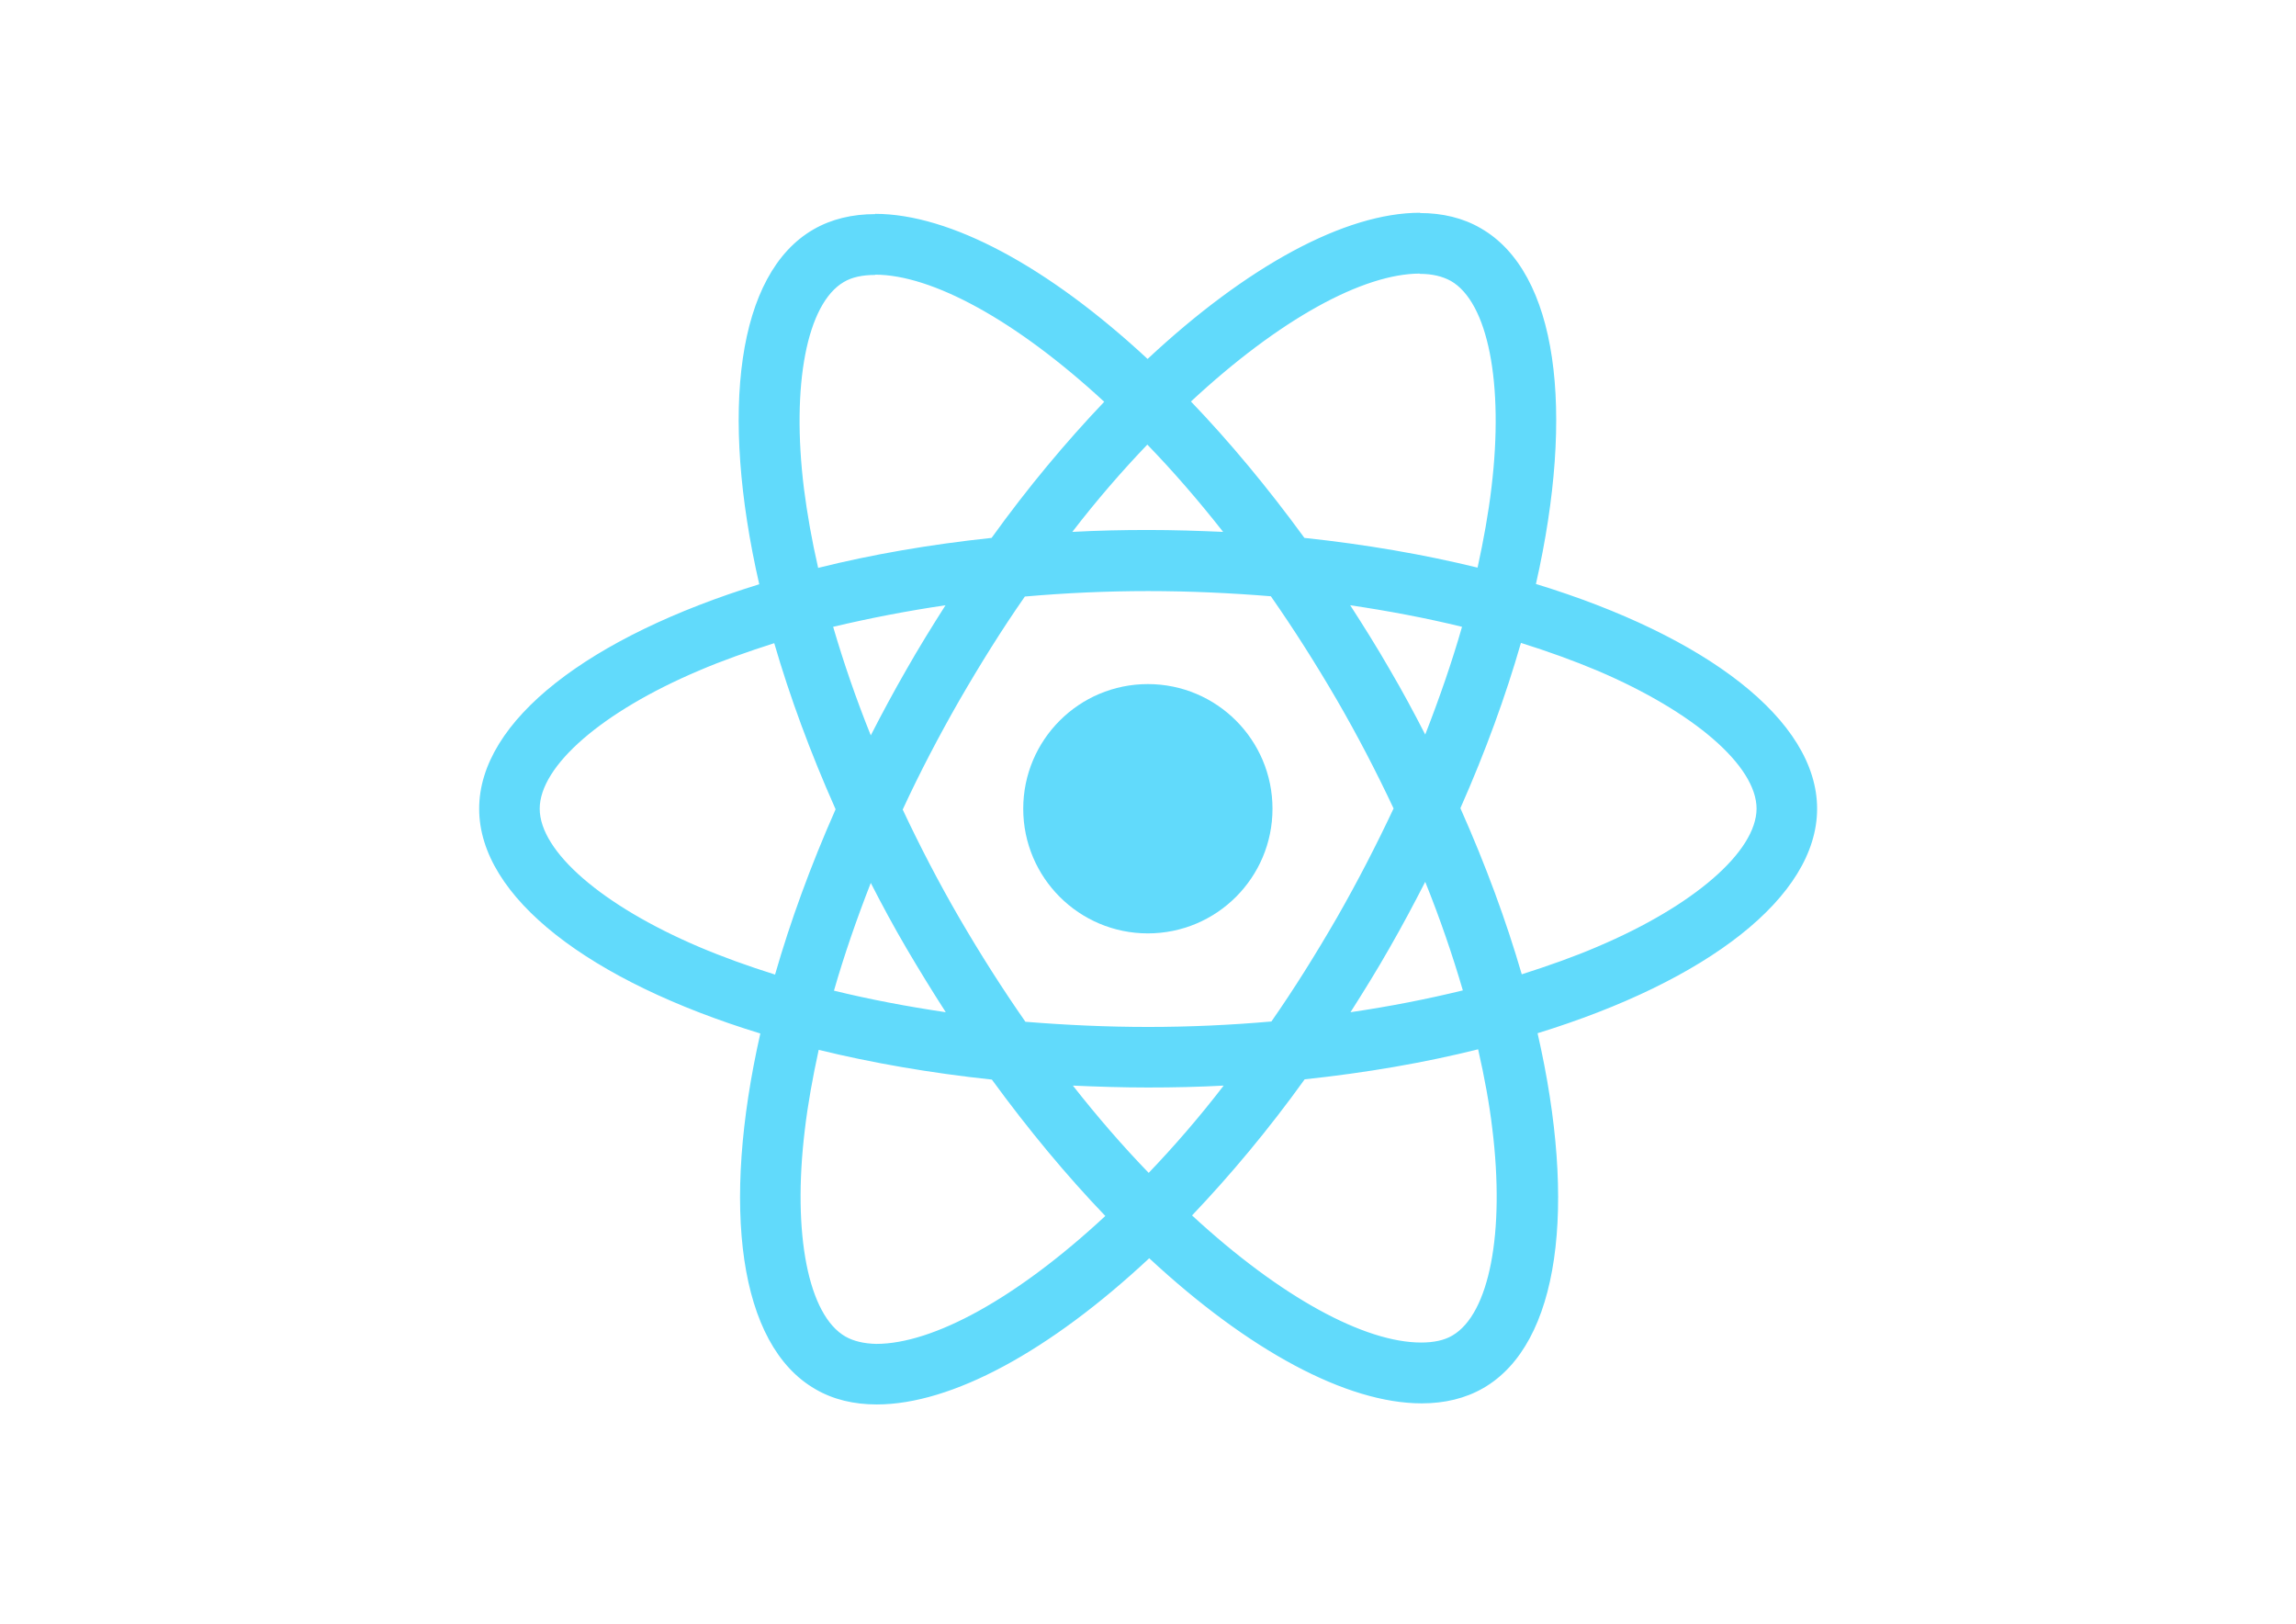
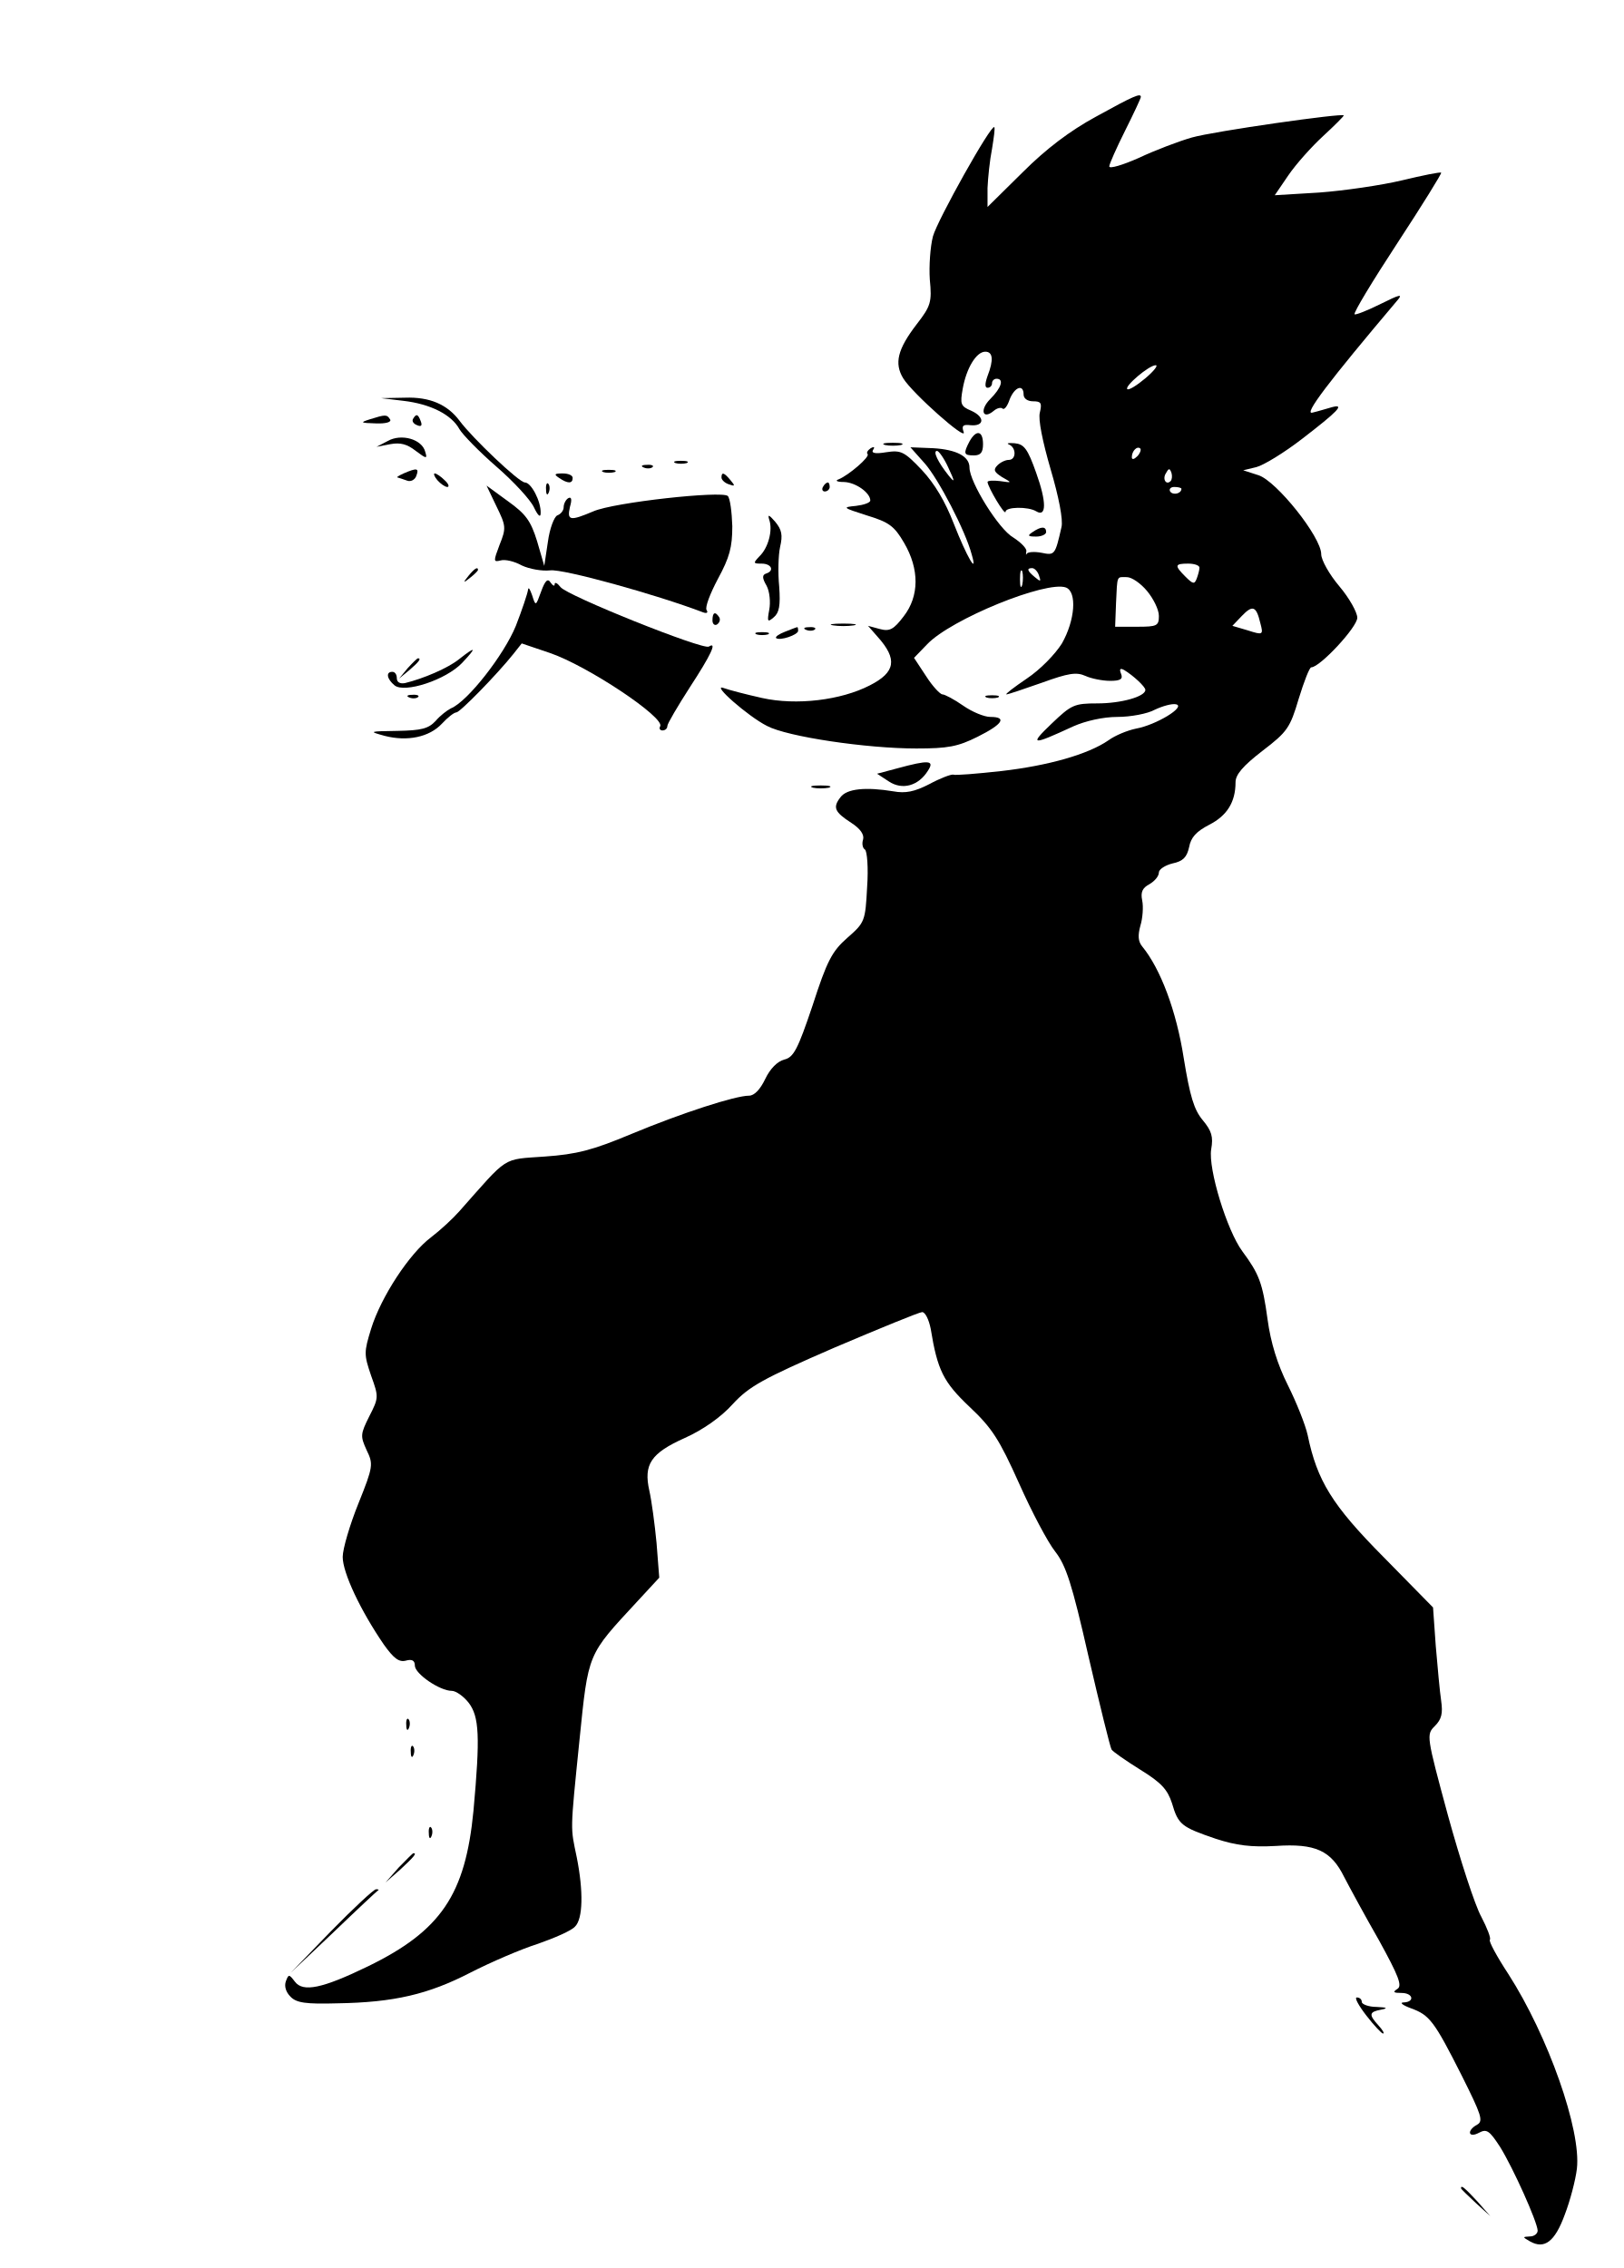
- <svg xmlns="http://www.w3.org/2000/svg" viewBox="0 0 841.9 595.3">
-   <g fill="#61DAFB">
-     <path d="M666.3 296.5c0-32.5-40.7-63.3-103.1-82.4 14.4-63.6 8-114.2-20.2-130.4-6.5-3.8-14.1-5.6-22.4-5.6v22.3c4.6 0 8.3.9 11.4 2.6 13.6 7.8 19.5 37.5 14.9 75.7-1.1 9.4-2.9 19.3-5.1 29.4-19.6-4.8-41-8.5-63.5-10.9-13.5-18.5-27.5-35.3-41.6-50 32.6-30.3 63.2-46.9 84-46.9V78c-27.5 0-63.5 19.6-99.9 53.6-36.4-33.8-72.4-53.2-99.9-53.2v22.3c20.7 0 51.4 16.5 84 46.6-14 14.7-28 31.4-41.3 49.9-22.6 2.4-44 6.1-63.6 11-2.3-10-4-19.7-5.2-29-4.7-38.2 1.1-67.9 14.6-75.8 3-1.8 6.9-2.6 11.5-2.6V78.5c-8.4 0-16 1.8-22.6 5.6-28.1 16.2-34.4 66.7-19.9 130.1-62.2 19.2-102.7 49.9-102.7 82.3 0 32.5 40.7 63.3 103.1 82.4-14.4 63.6-8 114.2 20.2 130.4 6.5 3.8 14.1 5.6 22.5 5.6 27.5 0 63.5-19.6 99.9-53.6 36.4 33.8 72.4 53.2 99.9 53.2 8.4 0 16-1.8 22.6-5.6 28.1-16.2 34.4-66.7 19.9-130.1 62-19.1 102.5-49.9 102.5-82.3zm-130.2-66.7c-3.7 12.9-8.3 26.2-13.5 39.5-4.1-8-8.4-16-13.1-24-4.6-8-9.5-15.8-14.4-23.4 14.2 2.1 27.9 4.7 41 7.9zm-45.8 106.5c-7.8 13.5-15.8 26.3-24.1 38.2-14.9 1.3-30 2-45.2 2-15.1 0-30.2-.7-45-1.9-8.3-11.9-16.4-24.6-24.2-38-7.6-13.1-14.5-26.4-20.8-39.8 6.2-13.4 13.2-26.8 20.7-39.9 7.8-13.5 15.8-26.3 24.1-38.2 14.9-1.3 30-2 45.2-2 15.1 0 30.2.7 45 1.9 8.3 11.9 16.4 24.6 24.2 38 7.6 13.1 14.5 26.4 20.8 39.8-6.3 13.4-13.2 26.8-20.7 39.9zm32.3-13c5.4 13.4 10 26.8 13.8 39.8-13.1 3.2-26.9 5.9-41.2 8 4.9-7.7 9.8-15.6 14.4-23.7 4.6-8 8.9-16.1 13-24.1zM421.2 430c-9.3-9.6-18.6-20.3-27.8-32 9 .4 18.2.7 27.5.7 9.4 0 18.7-.2 27.8-.7-9 11.7-18.3 22.4-27.5 32zm-74.4-58.9c-14.2-2.1-27.9-4.7-41-7.9 3.7-12.9 8.3-26.2 13.5-39.5 4.1 8 8.4 16 13.1 24 4.7 8 9.5 15.8 14.4 23.4zM420.7 163c9.3 9.6 18.6 20.3 27.8 32-9-.4-18.2-.7-27.5-.7-9.4 0-18.7.2-27.8.7 9-11.7 18.3-22.4 27.5-32zm-74 58.9c-4.9 7.7-9.8 15.6-14.4 23.7-4.6 8-8.9 16-13 24-5.4-13.4-10-26.8-13.8-39.8 13.1-3.1 26.9-5.8 41.2-7.9zm-90.5 125.2c-35.4-15.1-58.3-34.9-58.3-50.6 0-15.7 22.9-35.6 58.3-50.6 8.6-3.7 18-7 27.7-10.1 5.7 19.6 13.2 40 22.5 60.9-9.2 20.8-16.6 41.1-22.2 60.6-9.9-3.1-19.3-6.5-28-10.2zM310 490c-13.6-7.8-19.5-37.5-14.9-75.7 1.1-9.4 2.9-19.3 5.1-29.4 19.6 4.8 41 8.5 63.5 10.9 13.5 18.5 27.5 35.3 41.6 50-32.6 30.3-63.2 46.9-84 46.9-4.5-.1-8.3-1-11.3-2.7zm237.2-76.2c4.7 38.2-1.1 67.9-14.6 75.8-3 1.8-6.9 2.6-11.5 2.6-20.7 0-51.4-16.5-84-46.6 14-14.7 28-31.4 41.3-49.9 22.6-2.4 44-6.1 63.6-11 2.3 10.1 4.1 19.8 5.2 29.1zm38.5-66.7c-8.6 3.7-18 7-27.7 10.1-5.7-19.6-13.2-40-22.5-60.9 9.2-20.8 16.6-41.1 22.2-60.6 9.9 3.1 19.3 6.5 28.1 10.2 35.4 15.1 58.3 34.9 58.3 50.6-.1 15.7-23 35.6-58.4 50.6zM320.8 78.4z" />
-     <circle cx="420.9" cy="296.5" r="45.7" />
-     <path d="M520.5 78.1z" />
+ <svg xmlns="http://www.w3.org/2000/svg" version="1.0" width="360pt" height="503pt" viewBox="0 0 360 503" preserveAspectRatio="xMidYMid meet">
+   <g transform="translate(0,503) scale(0.1,-0.1)" fill="#000000" stroke="none">
+     <path d="M2430 4771 c-57 -31 -110 -71 -162 -123 l-78 -77 0 42 c1 23 5 62 10 87 4 25 7 46 5 48 -7 7 -126 -206 -136 -242 -6 -23 -9 -66 -7 -96 5 -50 2 -59 -29 -99 -43 -56 -50 -87 -30 -120 20 -33 143 -142 134 -119 -5 14 -1 17 15 15 31 -3 33 18 2 32 -24 10 -25 15 -19 49 8 45 30 82 50 82 17 0 19 -18 5 -54 -6 -17 -6 -26 0 -26 6 0 10 5 10 10 0 6 5 10 10 10 17 0 11 -20 -14 -45 -24 -24 -17 -47 8 -26 7 6 16 8 19 5 4 -4 11 5 16 20 11 28 31 35 31 11 0 -9 9 -15 21 -15 18 0 20 -4 15 -25 -4 -15 6 -64 24 -126 18 -61 28 -112 24 -128 -14 -62 -15 -63 -44 -57 -16 3 -30 2 -33 -2 -2 -4 -2 -2 -1 5 2 6 -12 20 -29 31 -32 18 -97 123 -97 155 0 25 -29 40 -81 43 l-50 2 32 -36 c30 -34 90 -149 104 -202 14 -48 -11 -5 -40 69 -19 49 -42 88 -71 119 -39 41 -46 44 -79 39 -24 -4 -33 -2 -29 5 5 7 2 8 -5 4 -7 -5 -10 -10 -7 -13 6 -6 -42 -47 -64 -56 -9 -3 -4 -6 12 -6 26 -1 58 -24 58 -41 0 -5 -15 -10 -32 -12 -31 -3 -29 -4 24 -21 49 -15 61 -23 83 -61 34 -58 34 -118 -1 -163 -22 -29 -31 -34 -53 -28 l-26 7 21 -24 c45 -50 40 -79 -17 -108 -64 -33 -163 -45 -239 -28 -36 8 -74 18 -85 22 -30 11 54 -63 96 -84 45 -24 221 -50 331 -50 70 0 92 4 136 26 56 28 66 44 28 44 -13 0 -40 11 -60 25 -20 14 -41 25 -46 25 -5 0 -22 18 -36 40 l-27 41 29 30 c53 56 265 142 308 126 25 -10 20 -73 -9 -124 -15 -24 -48 -58 -78 -78 -28 -19 -49 -35 -45 -35 4 0 39 12 79 26 58 21 76 24 96 15 13 -6 38 -11 55 -11 23 0 29 4 24 16 -4 10 -2 13 7 8 20 -12 47 -37 47 -44 0 -15 -54 -30 -106 -30 -52 0 -58 -3 -102 -45 -50 -48 -45 -49 48 -6 27 12 66 21 98 21 29 0 67 7 83 16 17 8 38 14 47 12 23 -5 -44 -46 -89 -54 -19 -4 -46 -15 -61 -26 -45 -31 -133 -56 -237 -68 -54 -6 -103 -10 -107 -8 -5 1 -29 -8 -53 -21 -33 -17 -53 -21 -80 -16 -61 10 -103 6 -117 -13 -18 -23 -13 -33 24 -57 20 -13 29 -26 26 -37 -3 -9 -1 -19 4 -22 5 -3 8 -41 5 -83 -4 -76 -5 -79 -44 -113 -34 -30 -45 -51 -77 -150 -33 -98 -42 -115 -63 -120 -15 -4 -31 -20 -42 -43 -11 -23 -24 -37 -36 -37 -30 0 -148 -38 -261 -85 -86 -36 -121 -45 -192 -50 -96 -7 -79 3 -189 -121 -14 -16 -42 -42 -63 -58 -48 -36 -111 -132 -133 -203 -16 -52 -16 -57 0 -104 17 -47 17 -49 -4 -90 -20 -40 -20 -44 -6 -75 15 -31 15 -36 -18 -118 -19 -47 -35 -101 -35 -119 0 -35 39 -118 91 -194 22 -31 34 -40 49 -36 14 4 20 0 20 -11 0 -18 55 -56 82 -56 9 0 26 -12 37 -26 24 -31 26 -75 11 -240 -18 -186 -72 -266 -234 -345 -101 -49 -144 -58 -162 -34 -13 17 -14 17 -20 1 -4 -11 0 -24 10 -34 13 -14 34 -17 104 -15 126 2 202 20 295 68 45 23 112 52 150 64 37 13 74 29 82 38 18 17 19 79 4 154 -14 68 -15 52 6 259 20 196 17 188 128 308 l49 53 -6 77 c-4 42 -11 94 -16 116 -13 58 3 83 79 117 40 18 80 46 106 75 36 39 66 56 225 125 101 43 189 79 195 79 7 0 15 -17 19 -37 15 -92 28 -118 86 -173 50 -47 66 -72 110 -170 28 -63 64 -131 80 -151 24 -31 37 -70 74 -233 25 -108 48 -201 51 -206 3 -5 32 -25 64 -45 47 -29 60 -44 70 -74 14 -48 21 -53 97 -79 46 -15 79 -19 133 -16 88 6 123 -10 152 -69 12 -23 46 -86 77 -140 44 -80 52 -101 41 -108 -11 -7 -9 -9 9 -9 26 0 30 -20 5 -21 -10 0 -3 -6 16 -13 41 -15 51 -27 113 -150 43 -86 48 -100 34 -108 -24 -13 -20 -31 4 -18 17 9 23 5 47 -32 29 -47 82 -165 83 -185 0 -7 -8 -13 -17 -13 -17 -1 -17 -1 0 -11 32 -18 55 -1 77 59 12 31 24 77 27 102 10 86 -64 295 -152 432 -25 38 -44 73 -41 76 3 3 -6 26 -19 51 -14 25 -47 127 -74 225 -48 177 -48 179 -29 198 15 15 18 28 14 56 -3 20 -8 75 -12 122 l-6 85 -110 112 c-114 115 -147 169 -168 270 -5 23 -25 73 -44 111 -23 46 -38 94 -45 146 -11 81 -19 101 -56 151 -34 46 -76 183 -69 226 5 28 1 41 -19 65 -19 23 -28 52 -42 138 -16 103 -51 197 -92 247 -9 11 -10 24 -4 46 5 16 7 42 4 56 -4 19 1 28 16 36 12 7 21 18 21 26 0 7 14 16 30 20 24 5 32 14 37 36 4 22 16 35 45 50 39 20 58 50 58 94 0 17 16 36 60 70 55 42 61 51 80 115 12 39 24 70 28 70 19 0 102 89 102 110 0 12 -18 44 -40 70 -22 26 -40 58 -40 71 0 38 -99 162 -139 175 l-34 11 29 7 c16 4 62 32 102 63 78 60 96 78 66 70 -11 -3 -30 -9 -43 -12 -22 -7 35 68 188 249 13 15 5 13 -37 -8 -30 -15 -56 -25 -58 -23 -3 3 40 74 95 158 55 84 99 155 97 156 -2 2 -41 -6 -87 -17 -46 -11 -129 -23 -183 -27 l-99 -6 30 44 c17 25 52 64 77 87 25 23 46 44 46 46 0 6 -288 -35 -337 -49 -28 -8 -81 -28 -117 -45 -36 -16 -66 -25 -66 -19 0 5 16 41 35 79 19 38 35 72 35 75 0 9 -15 3 -100 -44z m110 -580 c-19 -16 -37 -27 -40 -24 -7 6 48 53 63 53 6 0 -4 -13 -23 -29z m-18 -173 c-7 -7 -12 -8 -12 -2 0 14 12 26 19 19 2 -3 -1 -11 -7 -17z m-419 -25 c15 -32 15 -35 1 -18 -24 30 -36 55 -26 55 4 0 16 -17 25 -37z m493 -30 c-10 -10 -19 5 -10 18 6 11 8 11 12 0 2 -7 1 -15 -2 -18z m24 -17 c0 -11 -19 -15 -25 -6 -3 5 1 10 9 10 9 0 16 -2 16 -4z m40 -175 c0 -5 -3 -16 -6 -24 -5 -13 -8 -13 -25 4 -25 25 -24 29 6 29 14 0 25 -4 25 -9z m-393 -38 c-3 -10 -5 -4 -5 12 0 17 2 24 5 18 2 -7 2 -21 0 -30z m37 21 c5 -14 4 -15 -9 -4 -17 14 -19 20 -6 20 5 0 12 -7 15 -16z m240 -35 c14 -17 26 -41 26 -55 0 -22 -4 -24 -48 -24 l-49 0 2 53 c3 63 1 57 24 57 11 0 31 -14 45 -31z m251 -71 c7 -26 6 -27 -28 -16 l-34 10 21 22 c24 25 32 22 41 -16z" />
+     <path d="M895 4141 c59 -7 106 -30 124 -63 7 -12 44 -50 82 -83 38 -33 75 -73 83 -90 9 -19 15 -24 15 -13 1 26 -21 68 -35 68 -13 0 -117 99 -145 137 -27 36 -66 53 -121 51 l-53 -1 50 -6z" />
+     <path d="M820 4100 c-22 -7 -21 -8 13 -9 23 -1 36 3 32 9 -7 11 -10 11 -45 0z" />
+     <path d="M916 4101 c-3 -5 1 -11 9 -14 9 -4 12 -1 8 9 -6 16 -10 17 -17 5z" />
+     <path d="M860 4052 l-25 -13 31 6 c22 4 37 0 56 -15 24 -18 26 -18 21 -2 -7 28 -53 41 -83 24z" />
+     <path d="M2150 4051 c-14 -27 -13 -31 10 -31 15 0 20 7 20 25 0 30 -15 33 -30 6z" />
+     <path d="M1963 4043 c9 -2 25 -2 35 0 9 3 1 5 -18 5 -19 0 -27 -2 -17 -5z" />
+     <path d="M2238 4044 c16 -7 16 -34 -1 -34 -7 0 -18 -5 -25 -12 -10 -10 -7 -15 10 -26 23 -13 23 -13 -4 -9 -16 2 -28 1 -28 -2 1 -12 39 -76 40 -66 0 11 50 12 68 1 23 -14 23 21 0 85 -19 54 -27 64 -48 66 -14 1 -19 0 -12 -3z" />
+     <path d="M1498 4003 c6 -2 18 -2 25 0 6 3 1 5 -13 5 -14 0 -19 -2 -12 -5z" />
+     <path d="M1428 3993 c7 -3 16 -2 19 1 4 3 -2 6 -13 5 -11 0 -14 -3 -6 -6z" />
+     <path d="M895 3980 c-11 -5 -17 -9 -13 -9 3 -1 13 -4 21 -7 8 -3 17 2 20 10 7 18 2 19 -28 6z" />
+     <path d="M1338 3983 c6 -2 18 -2 25 0 6 3 1 5 -13 5 -14 0 -19 -2 -12 -5z" />
+     <path d="M970 3965 c7 -8 17 -15 22 -15 5 0 3 7 -6 15 -8 8 -18 15 -22 15 -3 0 -1 -7 6 -15z" />
+     <path d="M1240 3970 c19 -13 30 -13 30 0 0 6 -10 10 -22 10 -19 0 -20 -2 -8 -10z" />
+     <path d="M1600 3971 c0 -5 7 -12 16 -15 14 -5 15 -4 4 9 -14 17 -20 19 -20 6z" />
+     <path d="M1211 3944 c0 -11 3 -14 6 -6 3 7 2 16 -1 19 -3 4 -6 -2 -5 -13z" />
+     <path d="M1825 3950 c-3 -5 -1 -10 4 -10 6 0 11 5 11 10 0 6 -2 10 -4 10 -3 0 -8 -4 -11 -10z" />
+     <path d="M1101 3907 c21 -43 22 -48 7 -85 -14 -37 -14 -39 2 -35 10 3 31 -2 47 -11 17 -8 45 -13 63 -11 28 4 237 -54 339 -93 8 -3 12 -1 8 5 -4 6 8 37 25 69 26 48 32 70 32 117 -1 32 -5 62 -10 67 -13 12 -252 -14 -298 -34 -52 -22 -59 -21 -52 10 5 17 3 23 -4 19 -5 -3 -10 -12 -10 -20 0 -7 -6 -15 -14 -18 -7 -3 -17 -29 -21 -59 l-8 -53 -16 55 c-14 45 -25 60 -64 88 l-48 35 22 -46z" />
+     <path d="M1706 3877 c8 -23 -2 -62 -22 -81 -14 -15 -14 -16 5 -16 22 0 29 -16 10 -22 -9 -3 -9 -10 1 -27 7 -13 9 -37 6 -53 -5 -27 -4 -29 10 -17 12 10 15 26 12 68 -3 30 -2 70 2 88 6 26 4 38 -11 56 -14 16 -17 17 -13 4z" />
+     <path d="M2290 3850 c-12 -8 -11 -10 8 -10 12 0 22 5 22 10 0 13 -11 13 -30 0z" />
+     <path d="M1039 3753 c-13 -16 -12 -17 4 -4 9 7 17 15 17 17 0 8 -8 3 -21 -13z" />
+     <path d="M1200 3718 c-12 -33 -12 -33 -20 -8 -5 14 -8 19 -9 12 -1 -8 -13 -44 -27 -80 -26 -64 -107 -168 -144 -183 -8 -4 -24 -16 -34 -28 -16 -17 -31 -21 -85 -22 -63 -1 -64 -1 -28 -11 50 -13 99 -3 127 27 13 14 27 25 32 25 8 0 90 84 126 129 l19 24 62 -21 c83 -28 257 -144 245 -163 -3 -5 0 -9 5 -9 6 0 11 4 11 10 0 5 23 44 50 86 47 72 61 102 42 90 -13 -8 -315 113 -329 132 -7 9 -13 12 -13 6 0 -5 -4 -3 -9 4 -6 10 -12 5 -21 -20z" />
+     <path d="M1580 3654 c0 -8 5 -12 10 -9 6 4 8 11 5 16 -9 14 -15 11 -15 -7z" />
+     <path d="M1848 3643 c12 -2 32 -2 45 0 12 2 2 4 -23 4 -25 0 -35 -2 -22 -4z" />
+     <path d="M1741 3629 c-13 -5 -22 -11 -20 -14 8 -7 49 7 49 16 0 5 -1 9 -2 8 -2 0 -14 -5 -27 -10z" />
+     <path d="M1788 3633 c7 -3 16 -2 19 1 4 3 -2 6 -13 5 -11 0 -14 -3 -6 -6z" />
+     <path d="M1678 3623 c6 -2 18 -2 25 0 6 3 1 5 -13 5 -14 0 -19 -2 -12 -5z" />
+     <path d="M1018 3568 c-25 -20 -79 -43 -120 -53 -11 -2 -18 2 -18 11 0 8 -4 14 -10 14 -15 0 -12 -16 5 -30 22 -18 114 12 150 50 33 35 31 38 -7 8z" />
+     <path d="M904 3548 l-19 -23 23 19 c21 18 27 26 19 26 -2 0 -12 -10 -23 -22z" />
+     <path d="M908 3483 c7 -3 16 -2 19 1 4 3 -2 6 -13 5 -11 0 -14 -3 -6 -6z" />
+     <path d="M2188 3483 c6 -2 18 -2 25 0 6 3 1 5 -13 5 -14 0 -19 -2 -12 -5z" />
+     <path d="M1990 3326 l-45 -12 26 -17 c30 -20 66 -10 87 24 15 23 2 24 -68 5z" />
+     <path d="M1803 3283 c9 -2 25 -2 35 0 9 3 1 5 -18 5 -19 0 -27 -2 -17 -5z" />
+     <path d="M901 1204 c0 -11 3 -14 6 -6 3 7 2 16 -1 19 -3 4 -6 -2 -5 -13z" />
+     <path d="M911 1144 c0 -11 3 -14 6 -6 3 7 2 16 -1 19 -3 4 -6 -2 -5 -13z" />
+     <path d="M951 964 c0 -11 3 -14 6 -6 3 7 2 16 -1 19 -3 4 -6 -2 -5 -13z" />
+     <path d="M884 888 l-29 -33 33 29 c30 28 37 36 29 36 -2 0 -16 -15 -33 -32z" />
+     <path d="M735 748 l-90 -93 95 90 c52 50 96 91 99 93 2 1 0 2 -5 2 -5 0 -50 -42 -99 -92z" />
+     <path d="M3030 560 c17 -22 34 -40 37 -40 4 0 -1 8 -10 18 -22 24 -21 30 6 35 16 3 13 5 -10 6 -18 0 -33 6 -33 11 0 6 -5 10 -11 10 -6 0 4 -18 21 -40z" />
+     <path d="M3240 177 c0 -2 15 -16 33 -33 l32 -29 -29 33 c-28 30 -36 37 -36 29z" />
  </g>
</svg>
